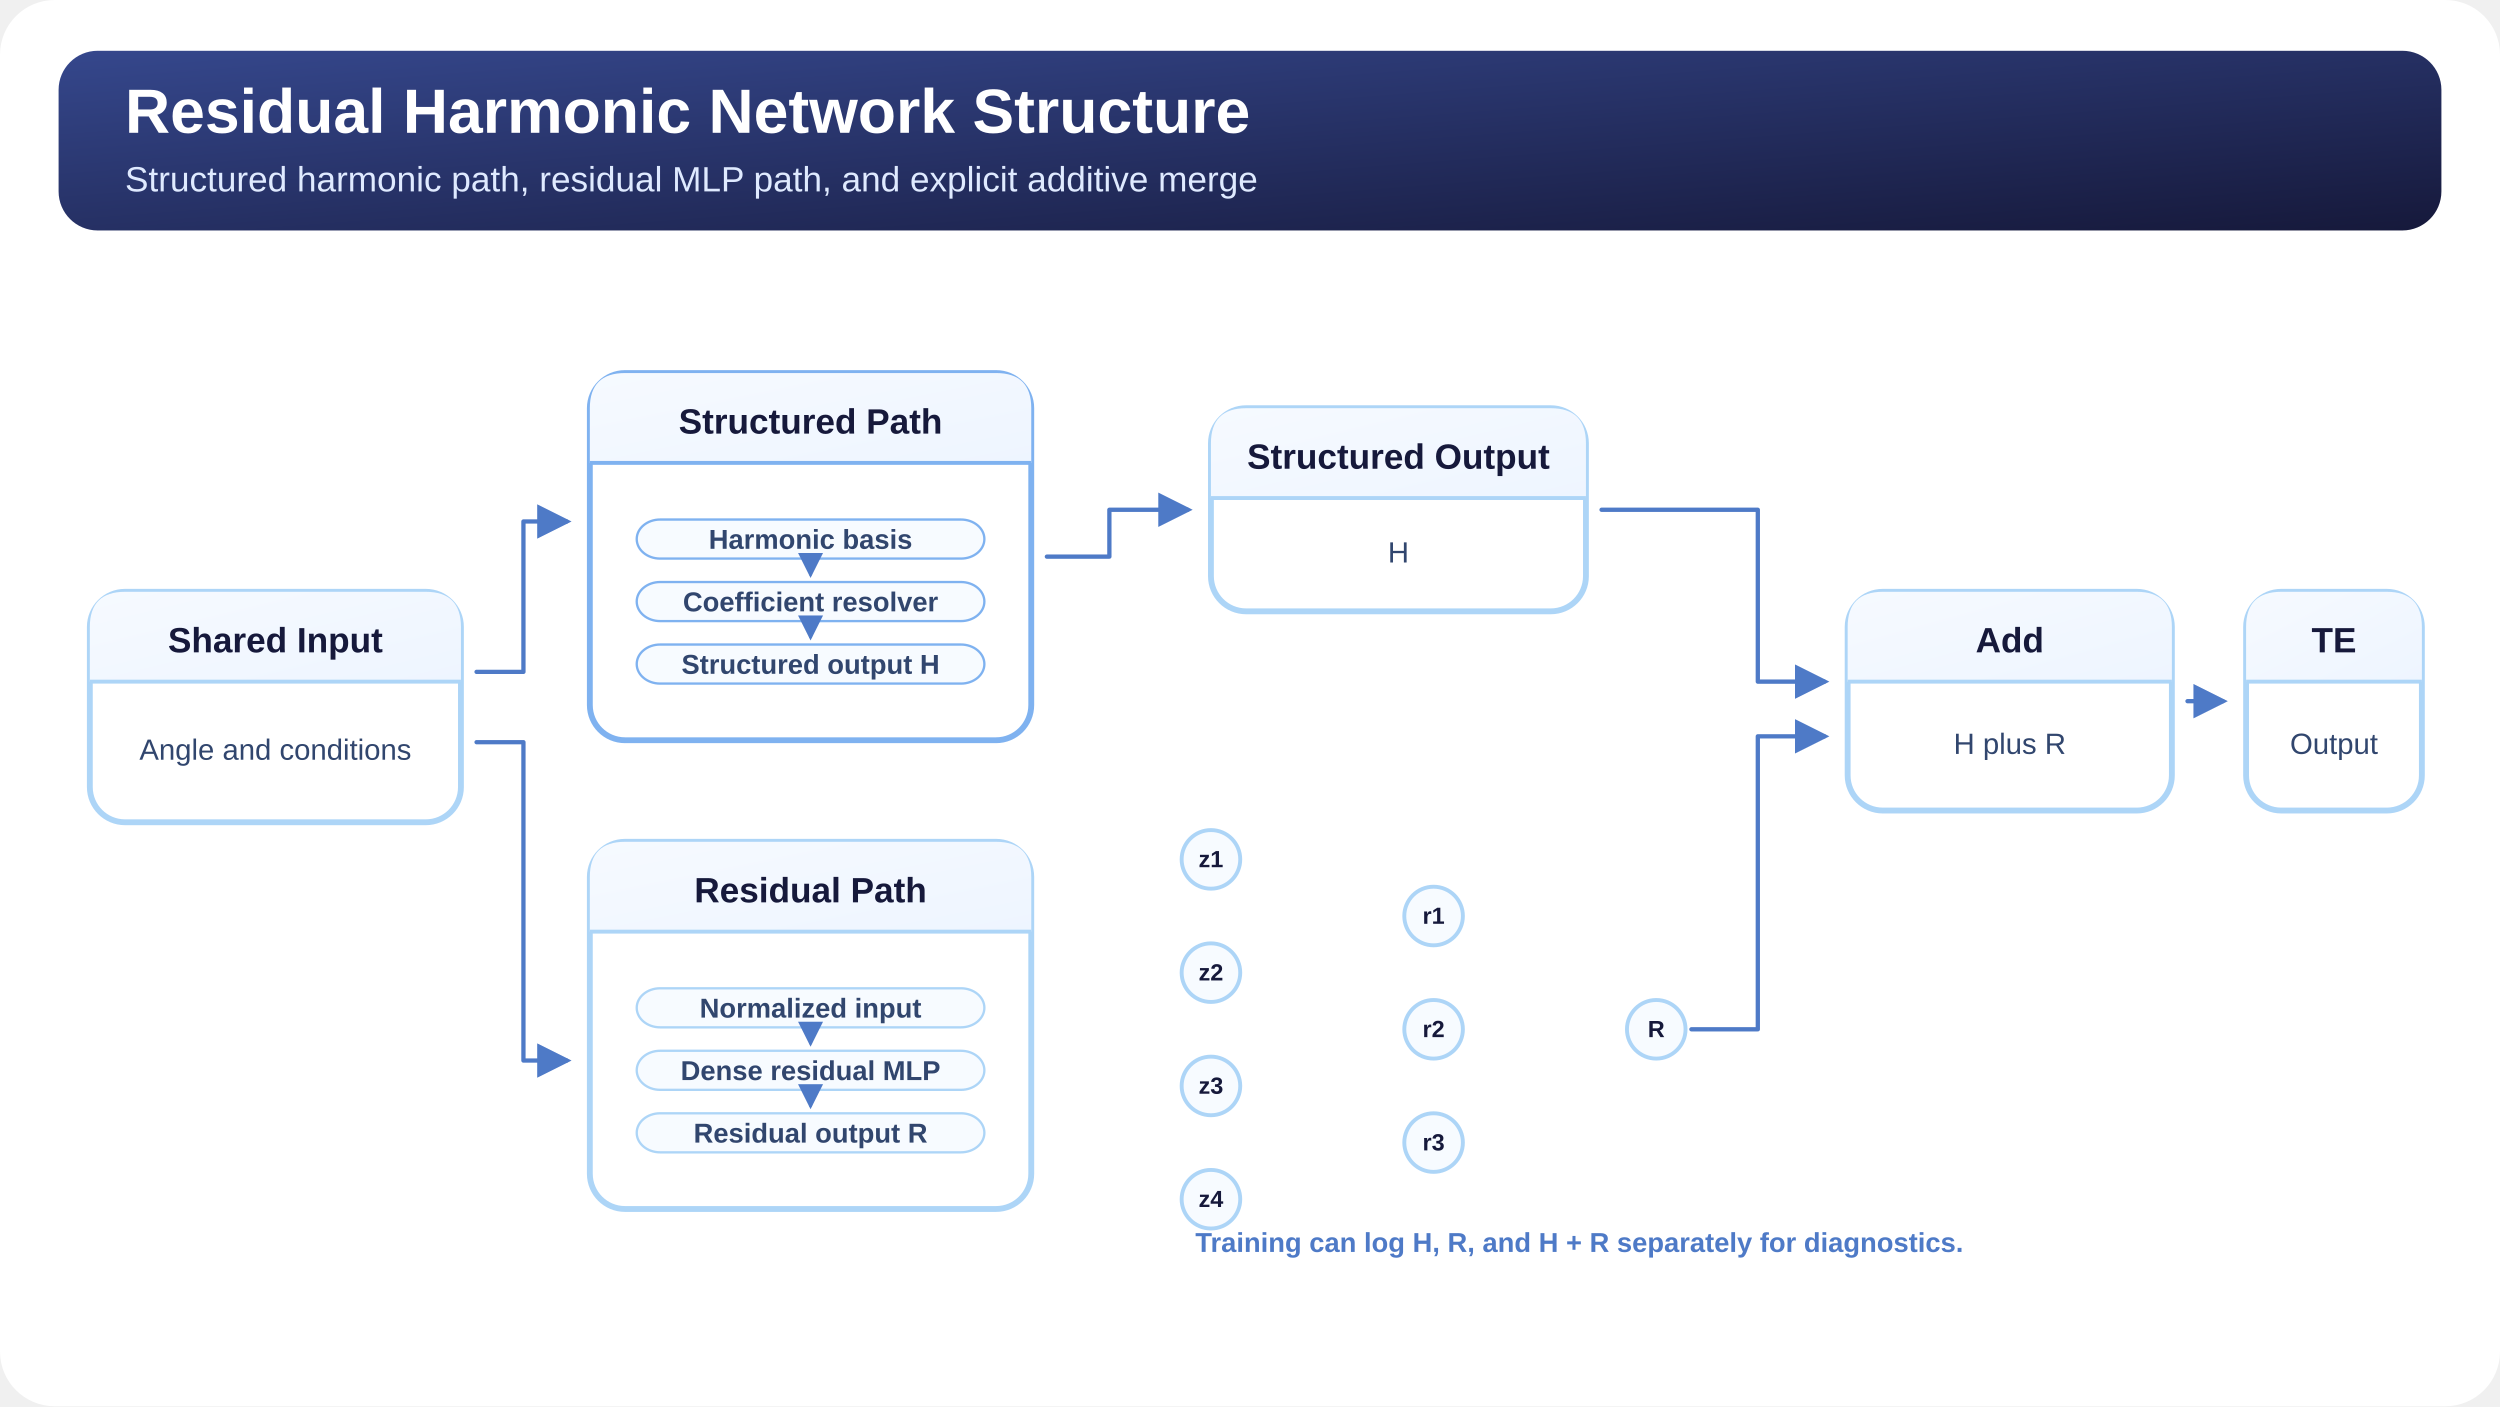
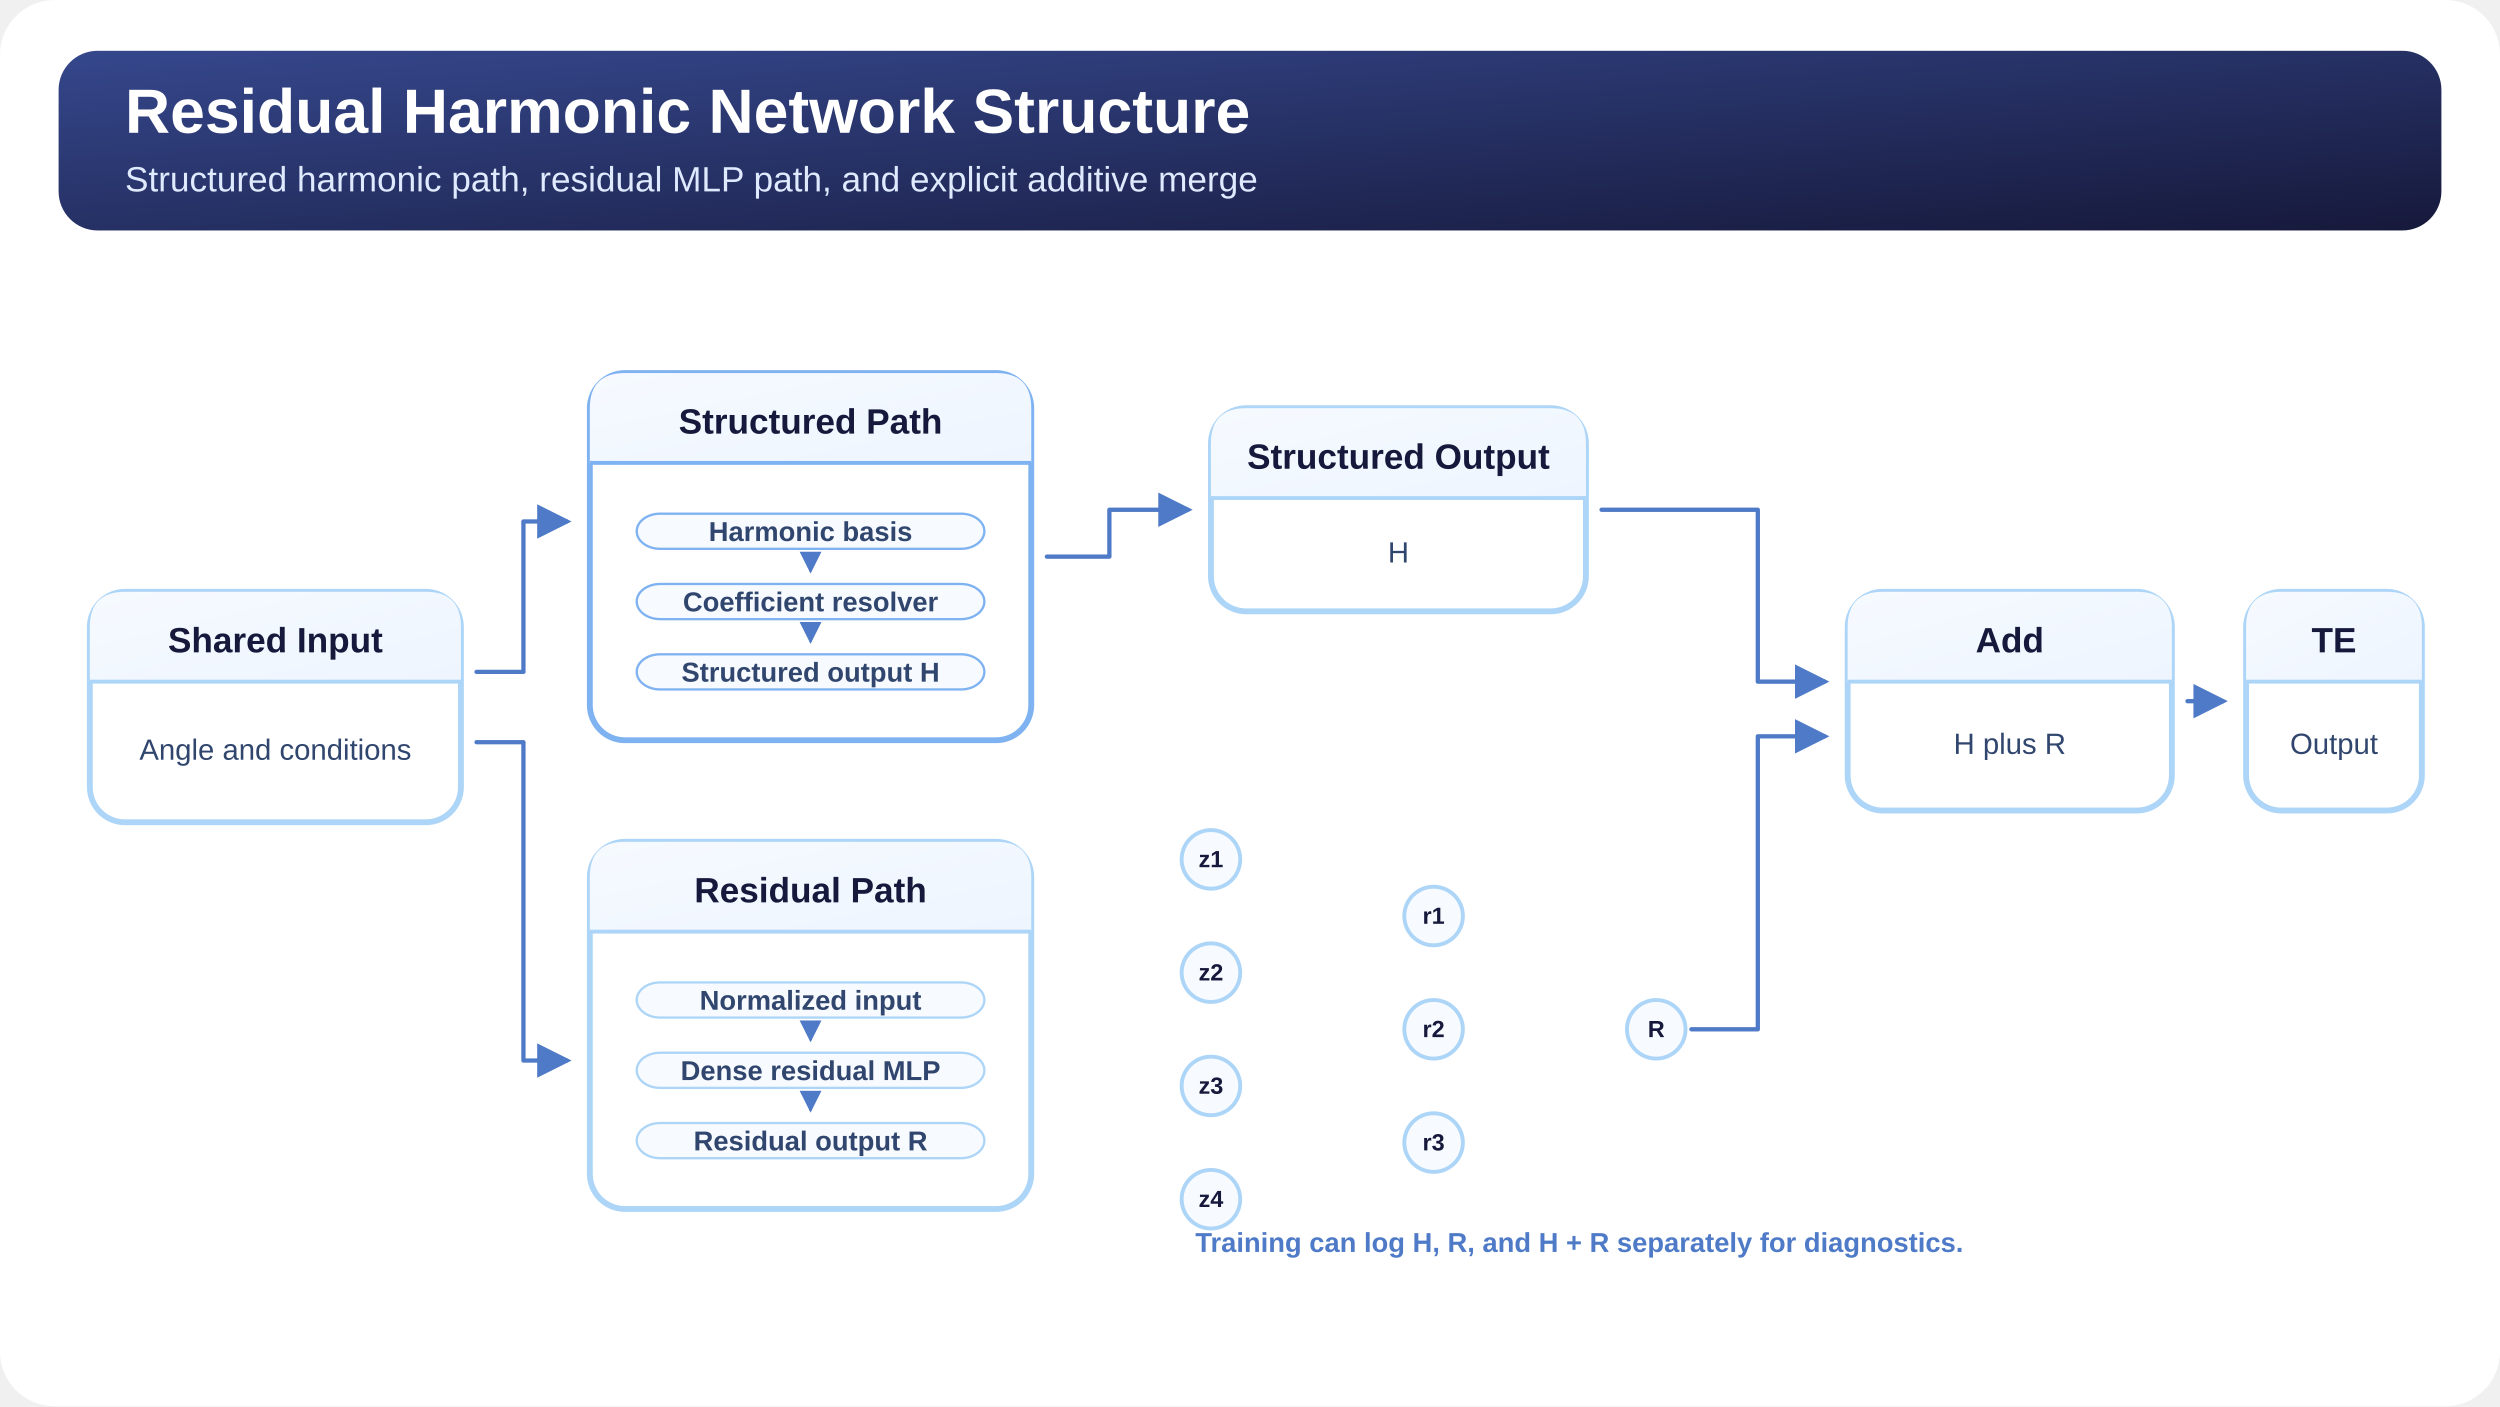
<svg xmlns="http://www.w3.org/2000/svg" width="1280" height="720" viewBox="0 0 1280 720" role="img" aria-labelledby="title desc">
  <defs>
    <linearGradient id="canvas_header" x1="0" y1="0" x2="1" y2="1">
      <stop offset="0%" stop-color="#35478C" />
      <stop offset="100%" stop-color="#16193B" />
    </linearGradient>
    <linearGradient id="card_header" x1="0" y1="0" x2="1" y2="1">
      <stop offset="0%" stop-color="#F6FAFF" />
      <stop offset="100%" stop-color="#EEF5FF" />
    </linearGradient>
    <marker id="arrow_head" markerWidth="8" markerHeight="8" refX="6.8" refY="4" orient="auto" markerUnits="strokeWidth">
      <path d="M0,0 L8,4 L0,8 Z" fill="#4E7AC7" />
    </marker>
    <style>
      .canvas-title { font: 700 32px 'Segoe UI', Arial, sans-serif; fill: #ffffff; }
      .canvas-subtitle { font: 500 18px 'Segoe UI', Arial, sans-serif; fill: #dfeaff; }
      .card-title { font: 700 18px 'Segoe UI', Arial, sans-serif; fill: #16193B; }
      .card-text { font: 500 15px 'Segoe UI', Arial, sans-serif; fill: #31466E; }
      .card-note { font: 600 14px 'Segoe UI', Arial, sans-serif; fill: #4E7AC7; }
      .label { font: 700 16px 'Segoe UI', Arial, sans-serif; fill: #16193B; }
      .tiny { font: 600 14px 'Segoe UI', Arial, sans-serif; fill: #4E7AC7; }
      .node-label { font: 700 12px 'Segoe UI', Arial, sans-serif; fill: #16193B; }
      .node-small-label { font: 700 11px 'Segoe UI', Arial, sans-serif; fill: #16193B; }
      .flow-row-text { font: 600 14px 'Segoe UI', Arial, sans-serif; fill: #31466E; }
    </style>
  </defs>
  <rect x="0" y="0" width="1280" height="720" rx="28" fill="#FFFFFF" />
  <rect x="30" y="26" width="1220" height="92" rx="20" fill="url(#canvas_header)" />
  <text x="64" y="68" class="canvas-title">Residual Harmonic Network Structure</text>
  <text x="64" y="98" class="canvas-subtitle">Structured harmonic path, residual MLP path, and explicit additive merge</text>
  <g transform="translate(0,17.0)">
    <rect x="46" y="286" width="190" height="118" rx="18" fill="#FFFFFF" stroke="#ADD5F7" stroke-width="3" />
    <path d="M64, 286 H218 Q236, 286 236, 304 V332 H46 V304 Q46, 286 64, 286 Z" fill="url(#card_header)" />
    <line x1="46" y1="332" x2="236" y2="332" stroke="#ADD5F7" stroke-width="2" />
    <text x="141" y="317" text-anchor="middle" class="card-title">Shared Input</text>
    <text x="141.0" y="372.0" text-anchor="middle" class="card-text">Angle and conditions</text>
    <rect x="302" y="174" width="226" height="188" rx="18" fill="#FFFFFF" stroke="#7FB2F0" stroke-width="3" />
    <path d="M320, 174 H510 Q528, 174 528, 192 V220 H302 V192 Q302, 174 320, 174 Z" fill="url(#card_header)" />
    <line x1="302" y1="220" x2="528" y2="220" stroke="#7FB2F0" stroke-width="2" />
    <text x="415.0" y="205" text-anchor="middle" class="card-title">Structured Path</text>
-     <rect x="326" y="249.0" width="178" height="20" rx="12" fill="#F7FBFF" stroke="#7FB2F0" stroke-width="1.2" />
-     <text x="415.0" y="264.0" text-anchor="middle" class="flow-row-text">Harmonic basis</text>
-     <line x1="415.0" y1="272.0" x2="415.0" y2="277.0" stroke="#4E7AC7" stroke-width="1.6" stroke-linecap="round" marker-end="url(#arrow_head)" />
-     <rect x="326" y="281.0" width="178" height="20" rx="12" fill="#F7FBFF" stroke="#7FB2F0" stroke-width="1.2" />
+     <rect x="326" y="246.0" width="178" height="18" rx="12" fill="#F7FBFF" stroke="#7FB2F0" stroke-width="1.2" />
+     <text x="415.0" y="260.0" text-anchor="middle" class="flow-row-text">Harmonic basis</text>
+     <line x1="415.0" y1="269.0" x2="415.0" y2="275.0" stroke="#4E7AC7" stroke-width="1.4" stroke-linecap="round" marker-end="url(#arrow_head)" />
+     <rect x="326" y="282.0" width="178" height="18" rx="12" fill="#F7FBFF" stroke="#7FB2F0" stroke-width="1.2" />
    <text x="415.0" y="296.0" text-anchor="middle" class="flow-row-text">Coefficient resolver</text>
-     <line x1="415.0" y1="304.0" x2="415.0" y2="309.0" stroke="#4E7AC7" stroke-width="1.6" stroke-linecap="round" marker-end="url(#arrow_head)" />
-     <rect x="326" y="313.0" width="178" height="20" rx="12" fill="#F7FBFF" stroke="#7FB2F0" stroke-width="1.2" />
-     <text x="415.0" y="328.0" text-anchor="middle" class="flow-row-text">Structured output H</text>
+     <line x1="415.0" y1="305.0" x2="415.0" y2="311.0" stroke="#4E7AC7" stroke-width="1.4" stroke-linecap="round" marker-end="url(#arrow_head)" />
+     <rect x="326" y="318.0" width="178" height="18" rx="12" fill="#F7FBFF" stroke="#7FB2F0" stroke-width="1.2" />
+     <text x="415.0" y="332.0" text-anchor="middle" class="flow-row-text">Structured output H</text>
    <rect x="302" y="414" width="226" height="188" rx="18" fill="#FFFFFF" stroke="#ADD5F7" stroke-width="3" />
    <path d="M320, 414 H510 Q528, 414 528, 432 V460 H302 V432 Q302, 414 320, 414 Z" fill="url(#card_header)" />
    <line x1="302" y1="460" x2="528" y2="460" stroke="#ADD5F7" stroke-width="2" />
    <text x="415.0" y="445" text-anchor="middle" class="card-title">Residual Path</text>
-     <rect x="326" y="489.0" width="178" height="20" rx="12" fill="#F7FBFF" stroke="#ADD5F7" stroke-width="1.2" />
-     <text x="415.0" y="504.0" text-anchor="middle" class="flow-row-text">Normalized input</text>
-     <line x1="415.0" y1="512.0" x2="415.0" y2="517.0" stroke="#4E7AC7" stroke-width="1.6" stroke-linecap="round" marker-end="url(#arrow_head)" />
-     <rect x="326" y="521.0" width="178" height="20" rx="12" fill="#F7FBFF" stroke="#ADD5F7" stroke-width="1.2" />
+     <rect x="326" y="486.0" width="178" height="18" rx="12" fill="#F7FBFF" stroke="#ADD5F7" stroke-width="1.2" />
+     <text x="415.0" y="500.0" text-anchor="middle" class="flow-row-text">Normalized input</text>
+     <line x1="415.0" y1="509.0" x2="415.0" y2="515.0" stroke="#4E7AC7" stroke-width="1.4" stroke-linecap="round" marker-end="url(#arrow_head)" />
+     <rect x="326" y="522.0" width="178" height="18" rx="12" fill="#F7FBFF" stroke="#ADD5F7" stroke-width="1.2" />
    <text x="415.0" y="536.0" text-anchor="middle" class="flow-row-text">Dense residual MLP</text>
-     <line x1="415.0" y1="544.0" x2="415.0" y2="549.0" stroke="#4E7AC7" stroke-width="1.6" stroke-linecap="round" marker-end="url(#arrow_head)" />
-     <rect x="326" y="553.0" width="178" height="20" rx="12" fill="#F7FBFF" stroke="#ADD5F7" stroke-width="1.2" />
-     <text x="415.0" y="568.0" text-anchor="middle" class="flow-row-text">Residual output R</text>
+     <line x1="415.0" y1="545.0" x2="415.0" y2="551.0" stroke="#4E7AC7" stroke-width="1.4" stroke-linecap="round" marker-end="url(#arrow_head)" />
+     <rect x="326" y="558.0" width="178" height="18" rx="12" fill="#F7FBFF" stroke="#ADD5F7" stroke-width="1.2" />
+     <text x="415.0" y="572.0" text-anchor="middle" class="flow-row-text">Residual output R</text>
    <path d="M244.0,327.0 L268.0,327.0 L268.0,250.0 L290.0,250.0" fill="none" stroke="#4E7AC7" stroke-width="2.2" stroke-linejoin="round" stroke-linecap="round" marker-end="url(#arrow_head)" />
    <path d="M244.0,363.0 L268.0,363.0 L268.0,526.0 L290.0,526.0" fill="none" stroke="#4E7AC7" stroke-width="2.2" stroke-linejoin="round" stroke-linecap="round" marker-end="url(#arrow_head)" />
    <circle cx="620" cy="423" r="15" fill="#F7FBFF" stroke="#ADD5F7" stroke-width="2" />
    <text x="620" y="427" text-anchor="middle" class="node-label">z1</text>
    <circle cx="620" cy="481" r="15" fill="#F7FBFF" stroke="#ADD5F7" stroke-width="2" />
    <text x="620" y="485" text-anchor="middle" class="node-label">z2</text>
    <circle cx="620" cy="539" r="15" fill="#F7FBFF" stroke="#ADD5F7" stroke-width="2" />
    <text x="620" y="543" text-anchor="middle" class="node-label">z3</text>
    <circle cx="620" cy="597" r="15" fill="#F7FBFF" stroke="#ADD5F7" stroke-width="2" />
    <text x="620" y="601" text-anchor="middle" class="node-label">z4</text>
    <circle cx="734" cy="452" r="15" fill="#F7FBFF" stroke="#ADD5F7" stroke-width="2" />
    <text x="734" y="456" text-anchor="middle" class="node-label">r1</text>
    <circle cx="734" cy="510" r="15" fill="#F7FBFF" stroke="#ADD5F7" stroke-width="2" />
    <text x="734" y="514" text-anchor="middle" class="node-label">r2</text>
    <circle cx="734" cy="568" r="15" fill="#F7FBFF" stroke="#ADD5F7" stroke-width="2" />
    <text x="734" y="572" text-anchor="middle" class="node-label">r3</text>
    <circle cx="848" cy="510" r="15" fill="#F7FBFF" stroke="#ADD5F7" stroke-width="2" />
    <text x="848" y="514" text-anchor="middle" class="node-label">R</text>
    <rect x="620" y="192" width="192" height="104" rx="18" fill="#FFFFFF" stroke="#ADD5F7" stroke-width="3" />
    <path d="M638, 192 H794 Q812, 192 812, 210 V238 H620 V210 Q620, 192 638, 192 Z" fill="url(#card_header)" />
    <line x1="620" y1="238" x2="812" y2="238" stroke="#ADD5F7" stroke-width="2" />
    <text x="716" y="223" text-anchor="middle" class="card-title">Structured Output</text>
    <text x="716.0" y="271.0" text-anchor="middle" class="card-text">H</text>
    <rect x="946" y="286" width="166" height="112" rx="18" fill="#FFFFFF" stroke="#ADD5F7" stroke-width="3" />
    <path d="M964, 286 H1094 Q1112, 286 1112, 304 V332 H946 V304 Q946, 286 964, 286 Z" fill="url(#card_header)" />
    <line x1="946" y1="332" x2="1112" y2="332" stroke="#ADD5F7" stroke-width="2" />
    <text x="1029" y="317" text-anchor="middle" class="card-title">Add</text>
    <text x="1029.0" y="369.0" text-anchor="middle" class="card-text">H plus R</text>
    <rect x="1150" y="286" width="90" height="112" rx="18" fill="#FFFFFF" stroke="#ADD5F7" stroke-width="3" />
    <path d="M1168, 286 H1222 Q1240, 286 1240, 304 V332 H1150 V304 Q1150, 286 1168, 286 Z" fill="url(#card_header)" />
    <line x1="1150" y1="332" x2="1240" y2="332" stroke="#ADD5F7" stroke-width="2" />
    <text x="1195" y="317" text-anchor="middle" class="card-title">TE</text>
    <text x="1195.0" y="369.0" text-anchor="middle" class="card-text">Output</text>
    <path d="M536.0,268.0 L568.0,268.0 L568.0,244.0 L608.0,244.0" fill="none" stroke="#4E7AC7" stroke-width="2.2" stroke-linejoin="round" stroke-linecap="round" marker-end="url(#arrow_head)" />
    <path d="M820.0,244.0 L900.0,244.0 L900.0,332.0 L934.0,332.0" fill="none" stroke="#4E7AC7" stroke-width="2.2" stroke-linejoin="round" stroke-linecap="round" marker-end="url(#arrow_head)" />
    <path d="M866.0,510.0 L900.0,510.0 L900.0,360.0 L934.0,360.0" fill="none" stroke="#4E7AC7" stroke-width="2.2" stroke-linejoin="round" stroke-linecap="round" marker-end="url(#arrow_head)" />
    <path d="M1120.0,342.0 L1129.0,342.0 L1129.0,342.0 L1138.0,342.0" fill="none" stroke="#4E7AC7" stroke-width="2.2" stroke-linejoin="round" stroke-linecap="round" marker-end="url(#arrow_head)" />
    <text x="612" y="624" class="tiny">Training can log H, R, and H + R separately for diagnostics.</text>
  </g>
</svg>
